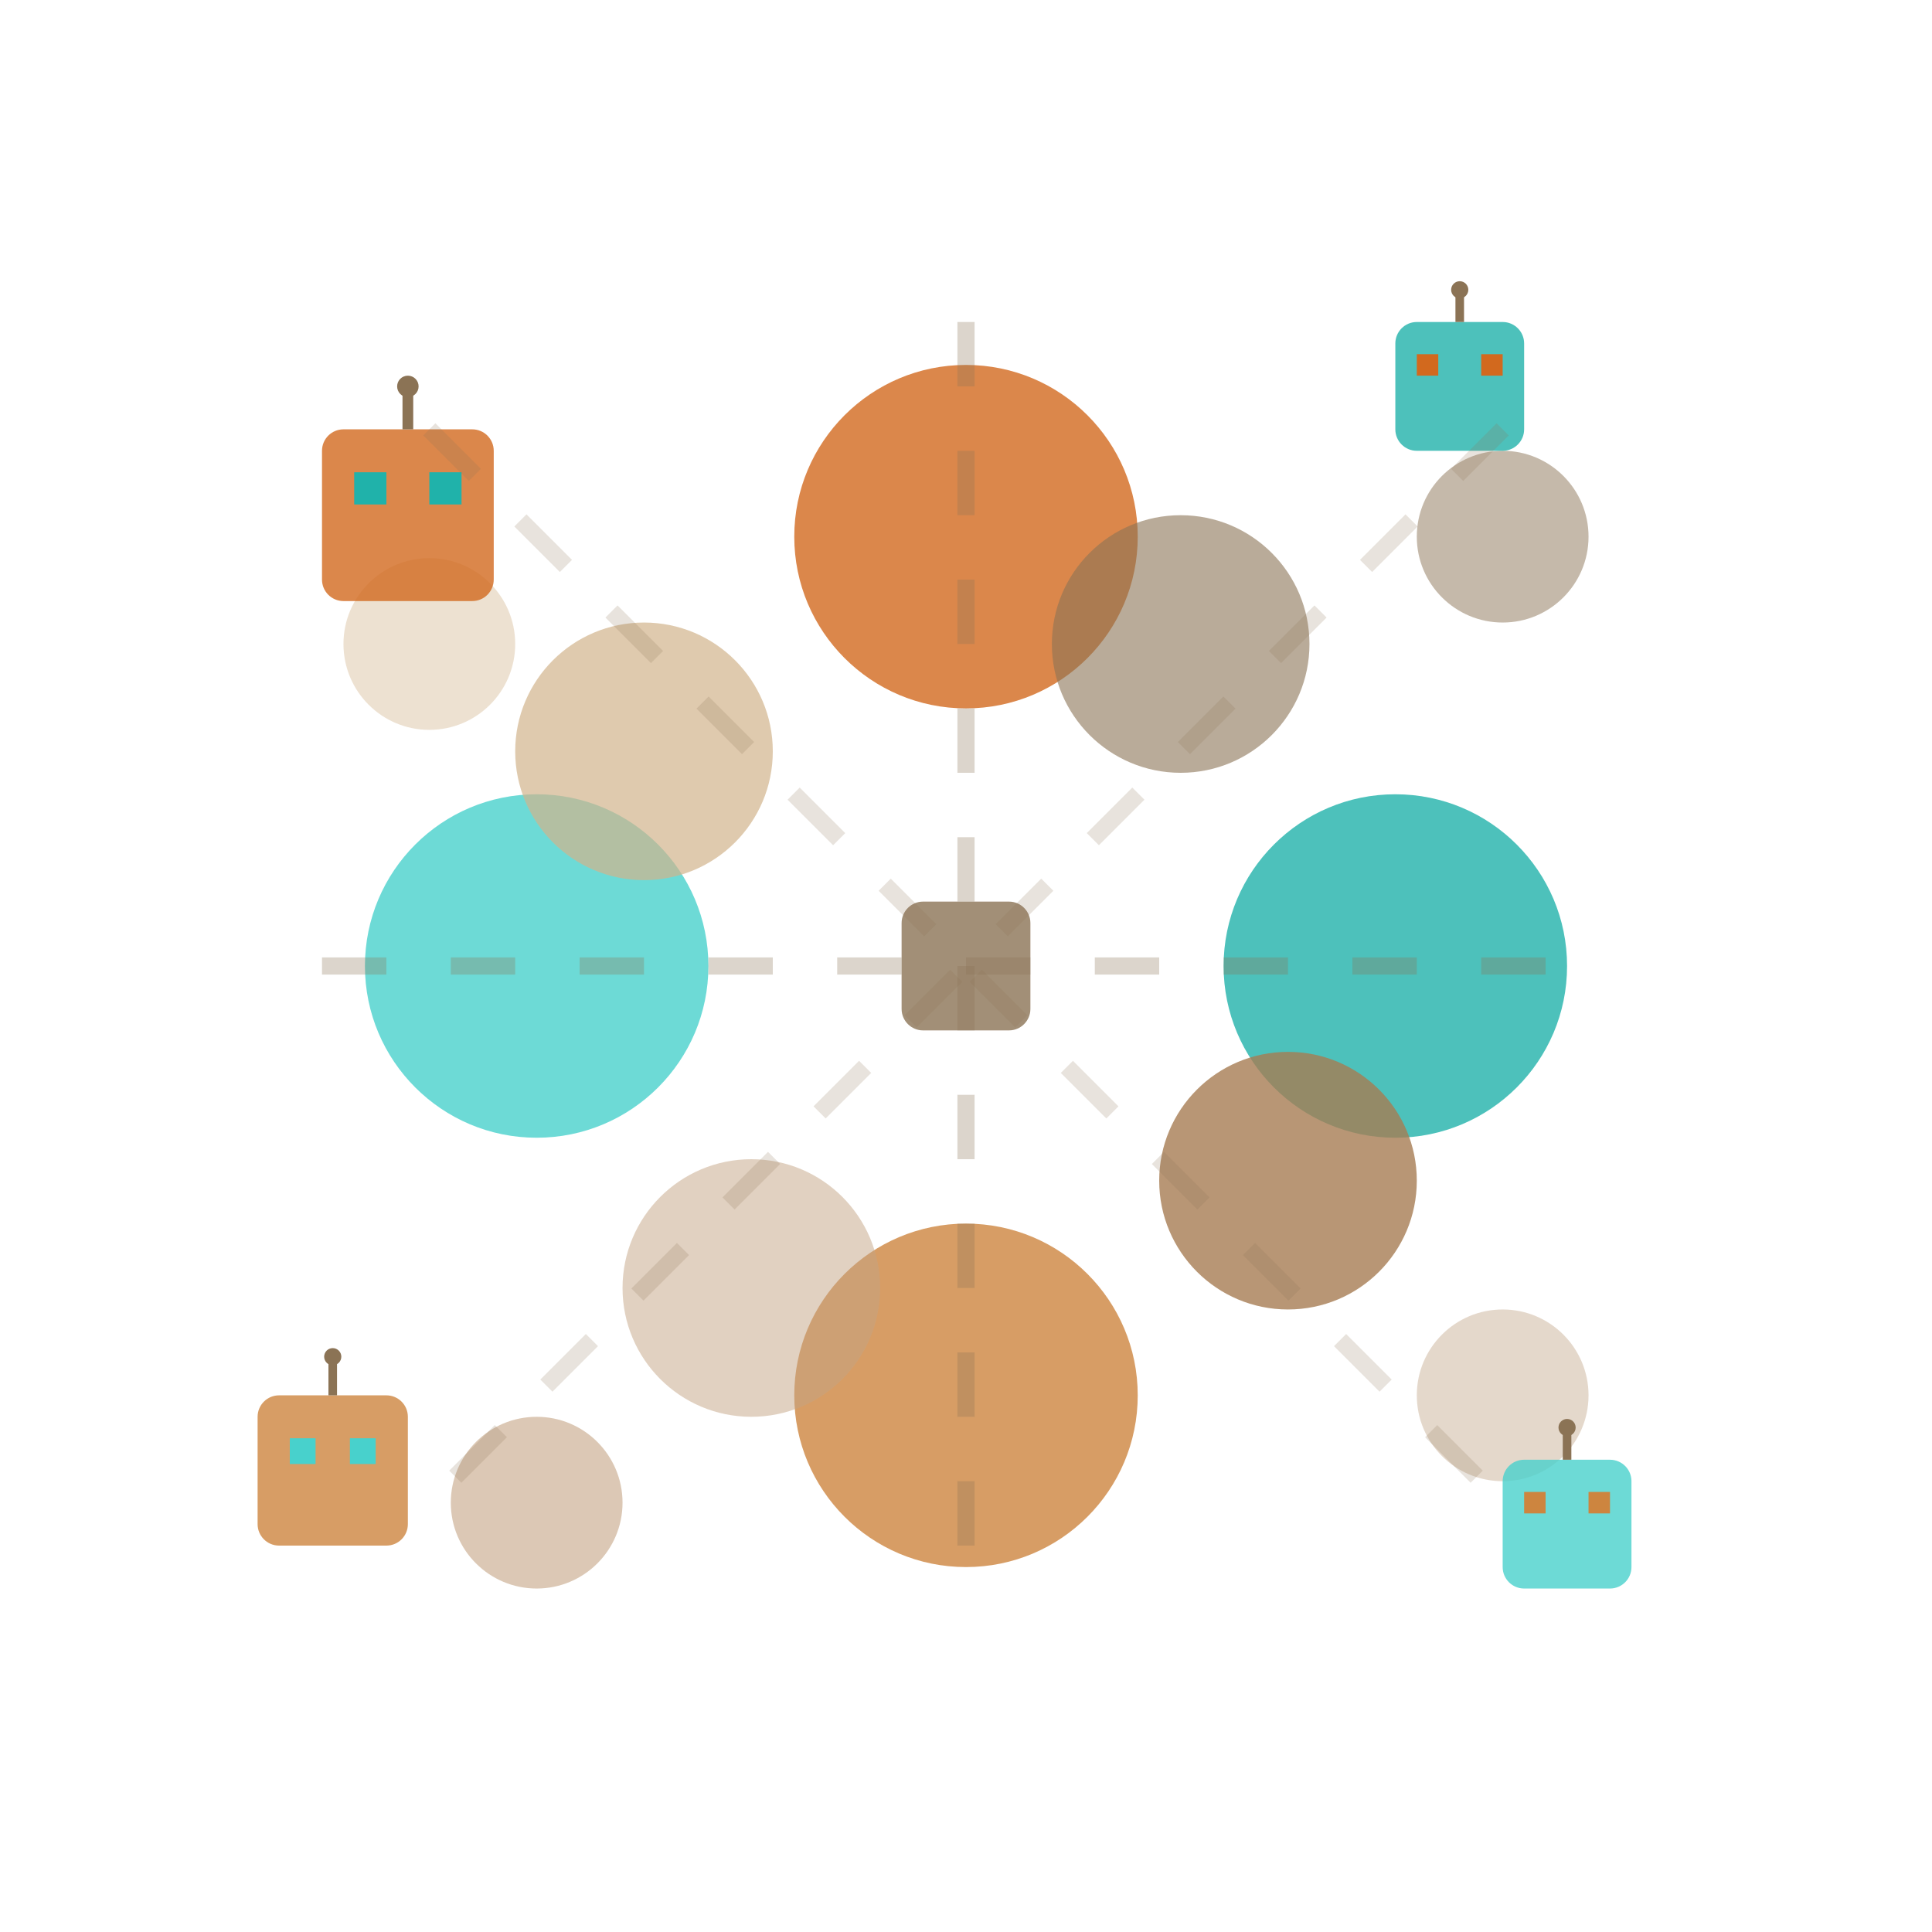
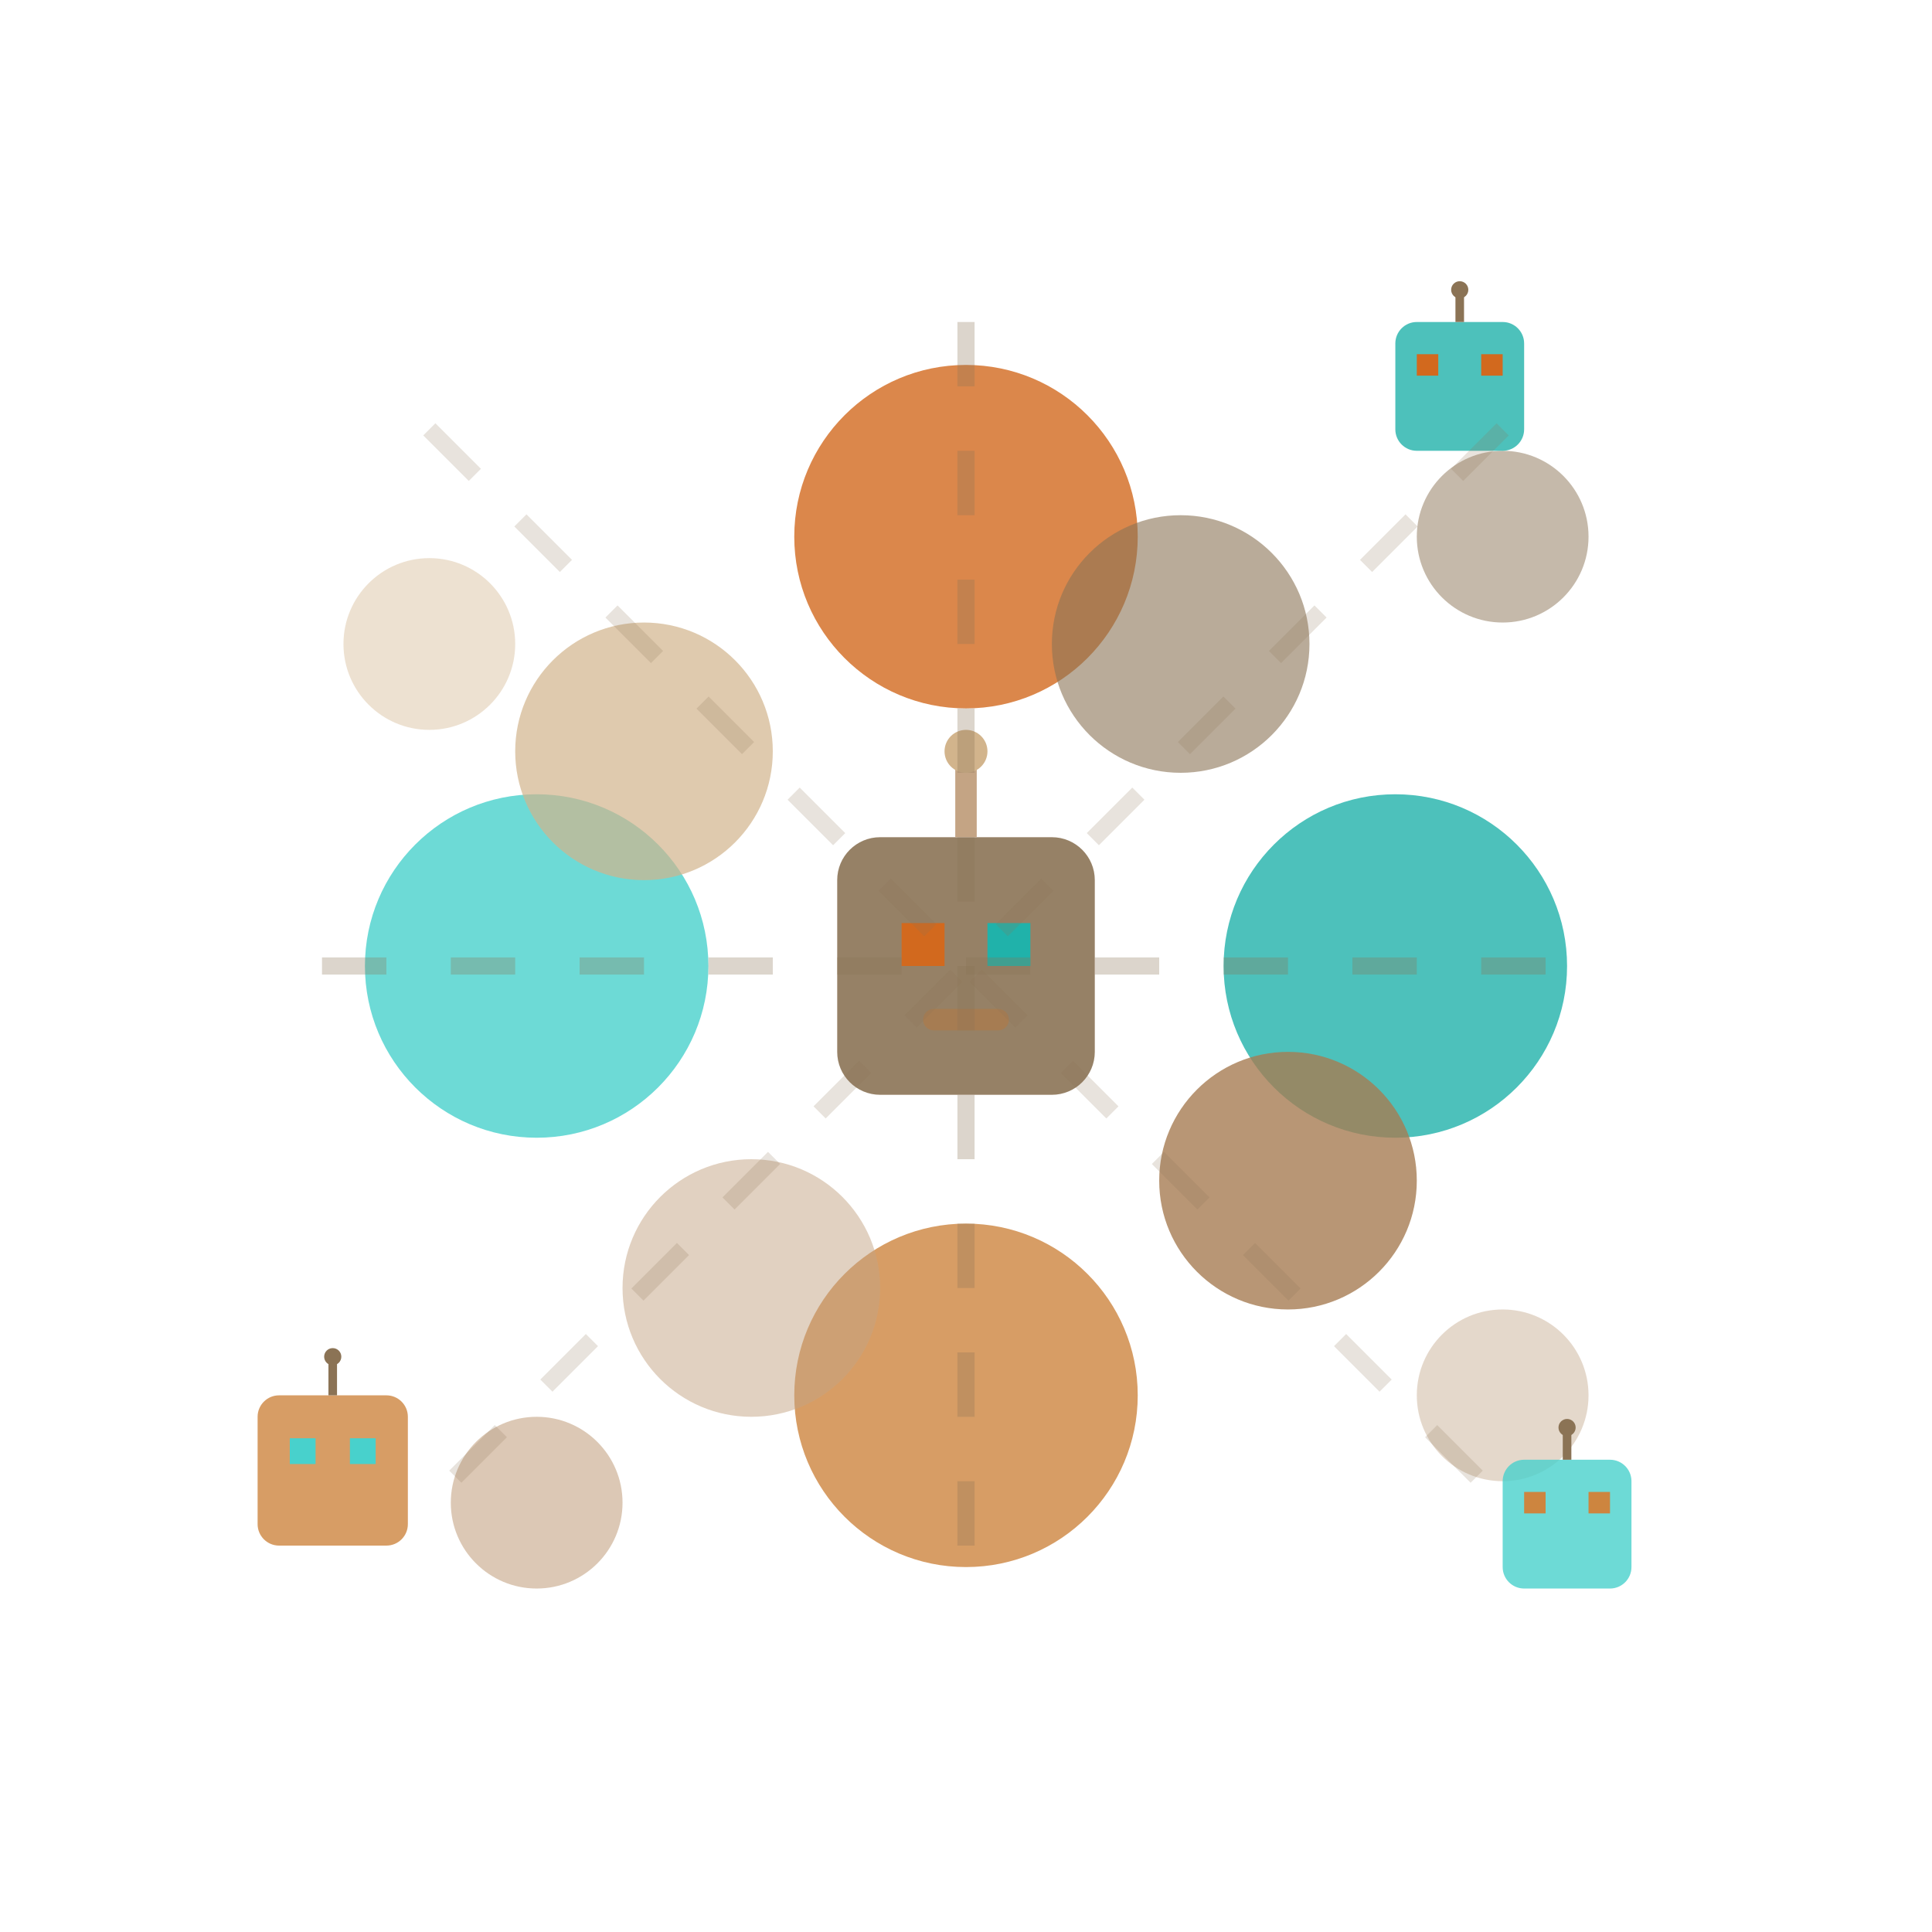
<svg xmlns="http://www.w3.org/2000/svg" width="90" height="90" viewBox="0 0 90 90" fill="none">
  <defs>
    <style>
      .color-wheel {
        transform-origin: 45px 45px;
        animation: rotate 80s linear infinite;
      }
      
      .secondary-color {
        animation: pulse 16s ease-in-out infinite;
      }
      
      .secondary-color:nth-child(odd) {
        animation: pulse 16s ease-in-out infinite, rotateCounter 60s linear infinite;
      }
      
      .tertiary-color {
        animation: pulse 16s ease-in-out infinite 10.7s;
      }
      
      .tertiary-color:nth-child(even) {
        animation: pulse 16s ease-in-out infinite 10.7s, rotateCounter 40s linear infinite;
      }
      
      .robot-icon {
        animation: robotFloat 20s ease-in-out infinite;
      }
      
      .robot-icon:nth-child(2) {
        animation-delay: -5s;
      }
      
      .robot-icon:nth-child(3) {
        animation-delay: -10s;
      }
      
      .robot-icon:nth-child(4) {
        animation-delay: -15s;
+       }
+       
+       .center-robot {
+         animation: centerPulse 8s ease-in-out infinite;
      }
      
      @keyframes rotate {
        0% {
          transform: rotate(0deg);
        }
        100% {
          transform: rotate(360deg);
        }
      }
      
      @keyframes rotateCounter {
        0% {
          transform: rotate(0deg);
        }
        100% {
          transform: rotate(-360deg);
        }
      }
      
      @keyframes pulse {
        0%, 100% {
          opacity: 0.6;
          transform: scale(1);
        }
        50% {
          opacity: 0.9;
          transform: scale(1.02);
        }
      }
      
      @keyframes robotFloat {
        0%, 100% {
          transform: translateY(0px) scale(1);
          opacity: 0.7;
        }
        25% {
          transform: translateY(-3px) scale(1.1);
          opacity: 0.9;
        }
        50% {
          transform: translateY(-6px) scale(0.9);
          opacity: 0.6;
        }
        75% {
          transform: translateY(-3px) scale(1.05);
          opacity: 0.8;
        }
      }
      
+       @keyframes centerPulse {
+         0%, 100% {
+           transform: scale(1);
+           opacity: 0.9;
+         }
+         50% {
+           transform: scale(1.1);
+           opacity: 1;
+         }
+       }
+       
      .complementary-line {
        stroke: #8B7355;
        stroke-width: 0.8;
        stroke-dasharray: 3,3;
        animation: dash 16s linear infinite;
      }
      
      @keyframes dash {
        to {
          stroke-dashoffset: -6;
        }
      }
      
      .color-mix {
        animation: colorShift 24s ease-in-out infinite;
      }
      
      @keyframes colorShift {
        0%, 100% {
          fill: #8B7355;
        }
        33% {
          fill: #A67C52;
        }
        66% {
          fill: #C4A484;
        }
      }
      

    </style>
  </defs>
  <g class="color-wheel">
    <circle cx="45" cy="25" r="8" fill="#D2691E" opacity="0.8" class="secondary-color" />
    <circle cx="65" cy="45" r="8" fill="#20B2AA" opacity="0.8" class="secondary-color" />
    <circle cx="45" cy="65" r="8" fill="#CD853F" opacity="0.8" class="secondary-color" />
    <circle cx="25" cy="45" r="8" fill="#48D1CC" opacity="0.8" class="secondary-color" />
    <circle cx="55" cy="30" r="6" fill="#8B7355" opacity="0.6" class="secondary-color" />
    <circle cx="60" cy="55" r="6" fill="#A67C52" opacity="0.8" class="secondary-color" />
    <circle cx="35" cy="60" r="6" fill="#C4A484" opacity="0.5" class="secondary-color" />
    <circle cx="30" cy="35" r="6" fill="#D2B48C" opacity="0.7" class="secondary-color" />
    <circle cx="70" cy="25" r="4" fill="#8B7355" opacity="0.5" class="tertiary-color" />
    <circle cx="70" cy="65" r="4" fill="#A67C52" opacity="0.3" class="tertiary-color" />
    <circle cx="25" cy="70" r="4" fill="#C4A484" opacity="0.6" class="tertiary-color" />
    <circle cx="20" cy="30" r="4" fill="#D2B48C" opacity="0.4" class="tertiary-color" />
-     <rect x="42" y="42" width="6" height="6" rx="1" fill="#8B7355" opacity="0.8" class="color-mix" />
  </g>
-   <g class="robot-icon" transform="translate(15, 20)">
-     <rect x="0" y="0" width="8" height="8" rx="1" fill="#D2691E" opacity="0.8" />
-     <rect x="1.5" y="2" width="1.5" height="1.5" fill="#20B2AA" />
-     <rect x="5" y="2" width="1.5" height="1.5" fill="#20B2AA" />
-     <line x1="4" y1="0" x2="4" y2="-2" stroke="#8B7355" stroke-width="0.5" />
-     <circle cx="4" cy="-2" r="0.5" fill="#8B7355" />
+   <g class="center-robot">
+     <rect x="39" y="39" width="12" height="12" rx="2" fill="#8B7355" opacity="0.9" />
+     <rect x="42" y="43" width="2" height="2" fill="#D2691E" />
+     <rect x="46" y="43" width="2" height="2" fill="#20B2AA" />
+     <rect x="43" y="47" width="4" height="1" rx="0.5" fill="#A67C52" />
+     <line x1="45" y1="39" x2="45" y2="35" stroke="#C4A484" stroke-width="1" />
+     <circle cx="45" cy="35" r="1" fill="#D2B48C" />
  </g>
  <g class="robot-icon" transform="translate(65, 15)">
    <rect x="0" y="0" width="6" height="6" rx="1" fill="#20B2AA" opacity="0.8" />
    <rect x="1" y="1.5" width="1" height="1" fill="#D2691E" />
    <rect x="4" y="1.5" width="1" height="1" fill="#D2691E" />
    <line x1="3" y1="0" x2="3" y2="-1.5" stroke="#8B7355" stroke-width="0.4" />
    <circle cx="3" cy="-1.5" r="0.4" fill="#8B7355" />
  </g>
  <g class="robot-icon" transform="translate(12, 65)">
    <rect x="0" y="0" width="7" height="7" rx="1" fill="#CD853F" opacity="0.8" />
    <rect x="1.5" y="2" width="1.2" height="1.2" fill="#48D1CC" />
    <rect x="4.3" y="2" width="1.2" height="1.2" fill="#48D1CC" />
    <line x1="3.5" y1="0" x2="3.5" y2="-1.8" stroke="#8B7355" stroke-width="0.4" />
    <circle cx="3.5" cy="-1.8" r="0.4" fill="#8B7355" />
  </g>
  <g class="robot-icon" transform="translate(70, 68)">
    <rect x="0" y="0" width="6" height="6" rx="1" fill="#48D1CC" opacity="0.8" />
    <rect x="1" y="1.5" width="1" height="1" fill="#CD853F" />
    <rect x="4" y="1.5" width="1" height="1" fill="#CD853F" />
    <line x1="3" y1="0" x2="3" y2="-1.5" stroke="#8B7355" stroke-width="0.4" />
    <circle cx="3" cy="-1.5" r="0.4" fill="#8B7355" />
  </g>
  <line x1="15" y1="45" x2="75" y2="45" stroke="#8B7355" stroke-width="0.5" opacity="0.3" class="complementary-line" />
  <line x1="45" y1="15" x2="45" y2="75" stroke="#8B7355" stroke-width="0.5" opacity="0.3" class="complementary-line" />
  <line x1="20" y1="20" x2="70" y2="70" stroke="#A67C52" stroke-width="0.3" opacity="0.2" class="complementary-line" />
  <line x1="70" y1="20" x2="20" y2="70" stroke="#C4A484" stroke-width="0.3" opacity="0.2" class="complementary-line" />
</svg>
